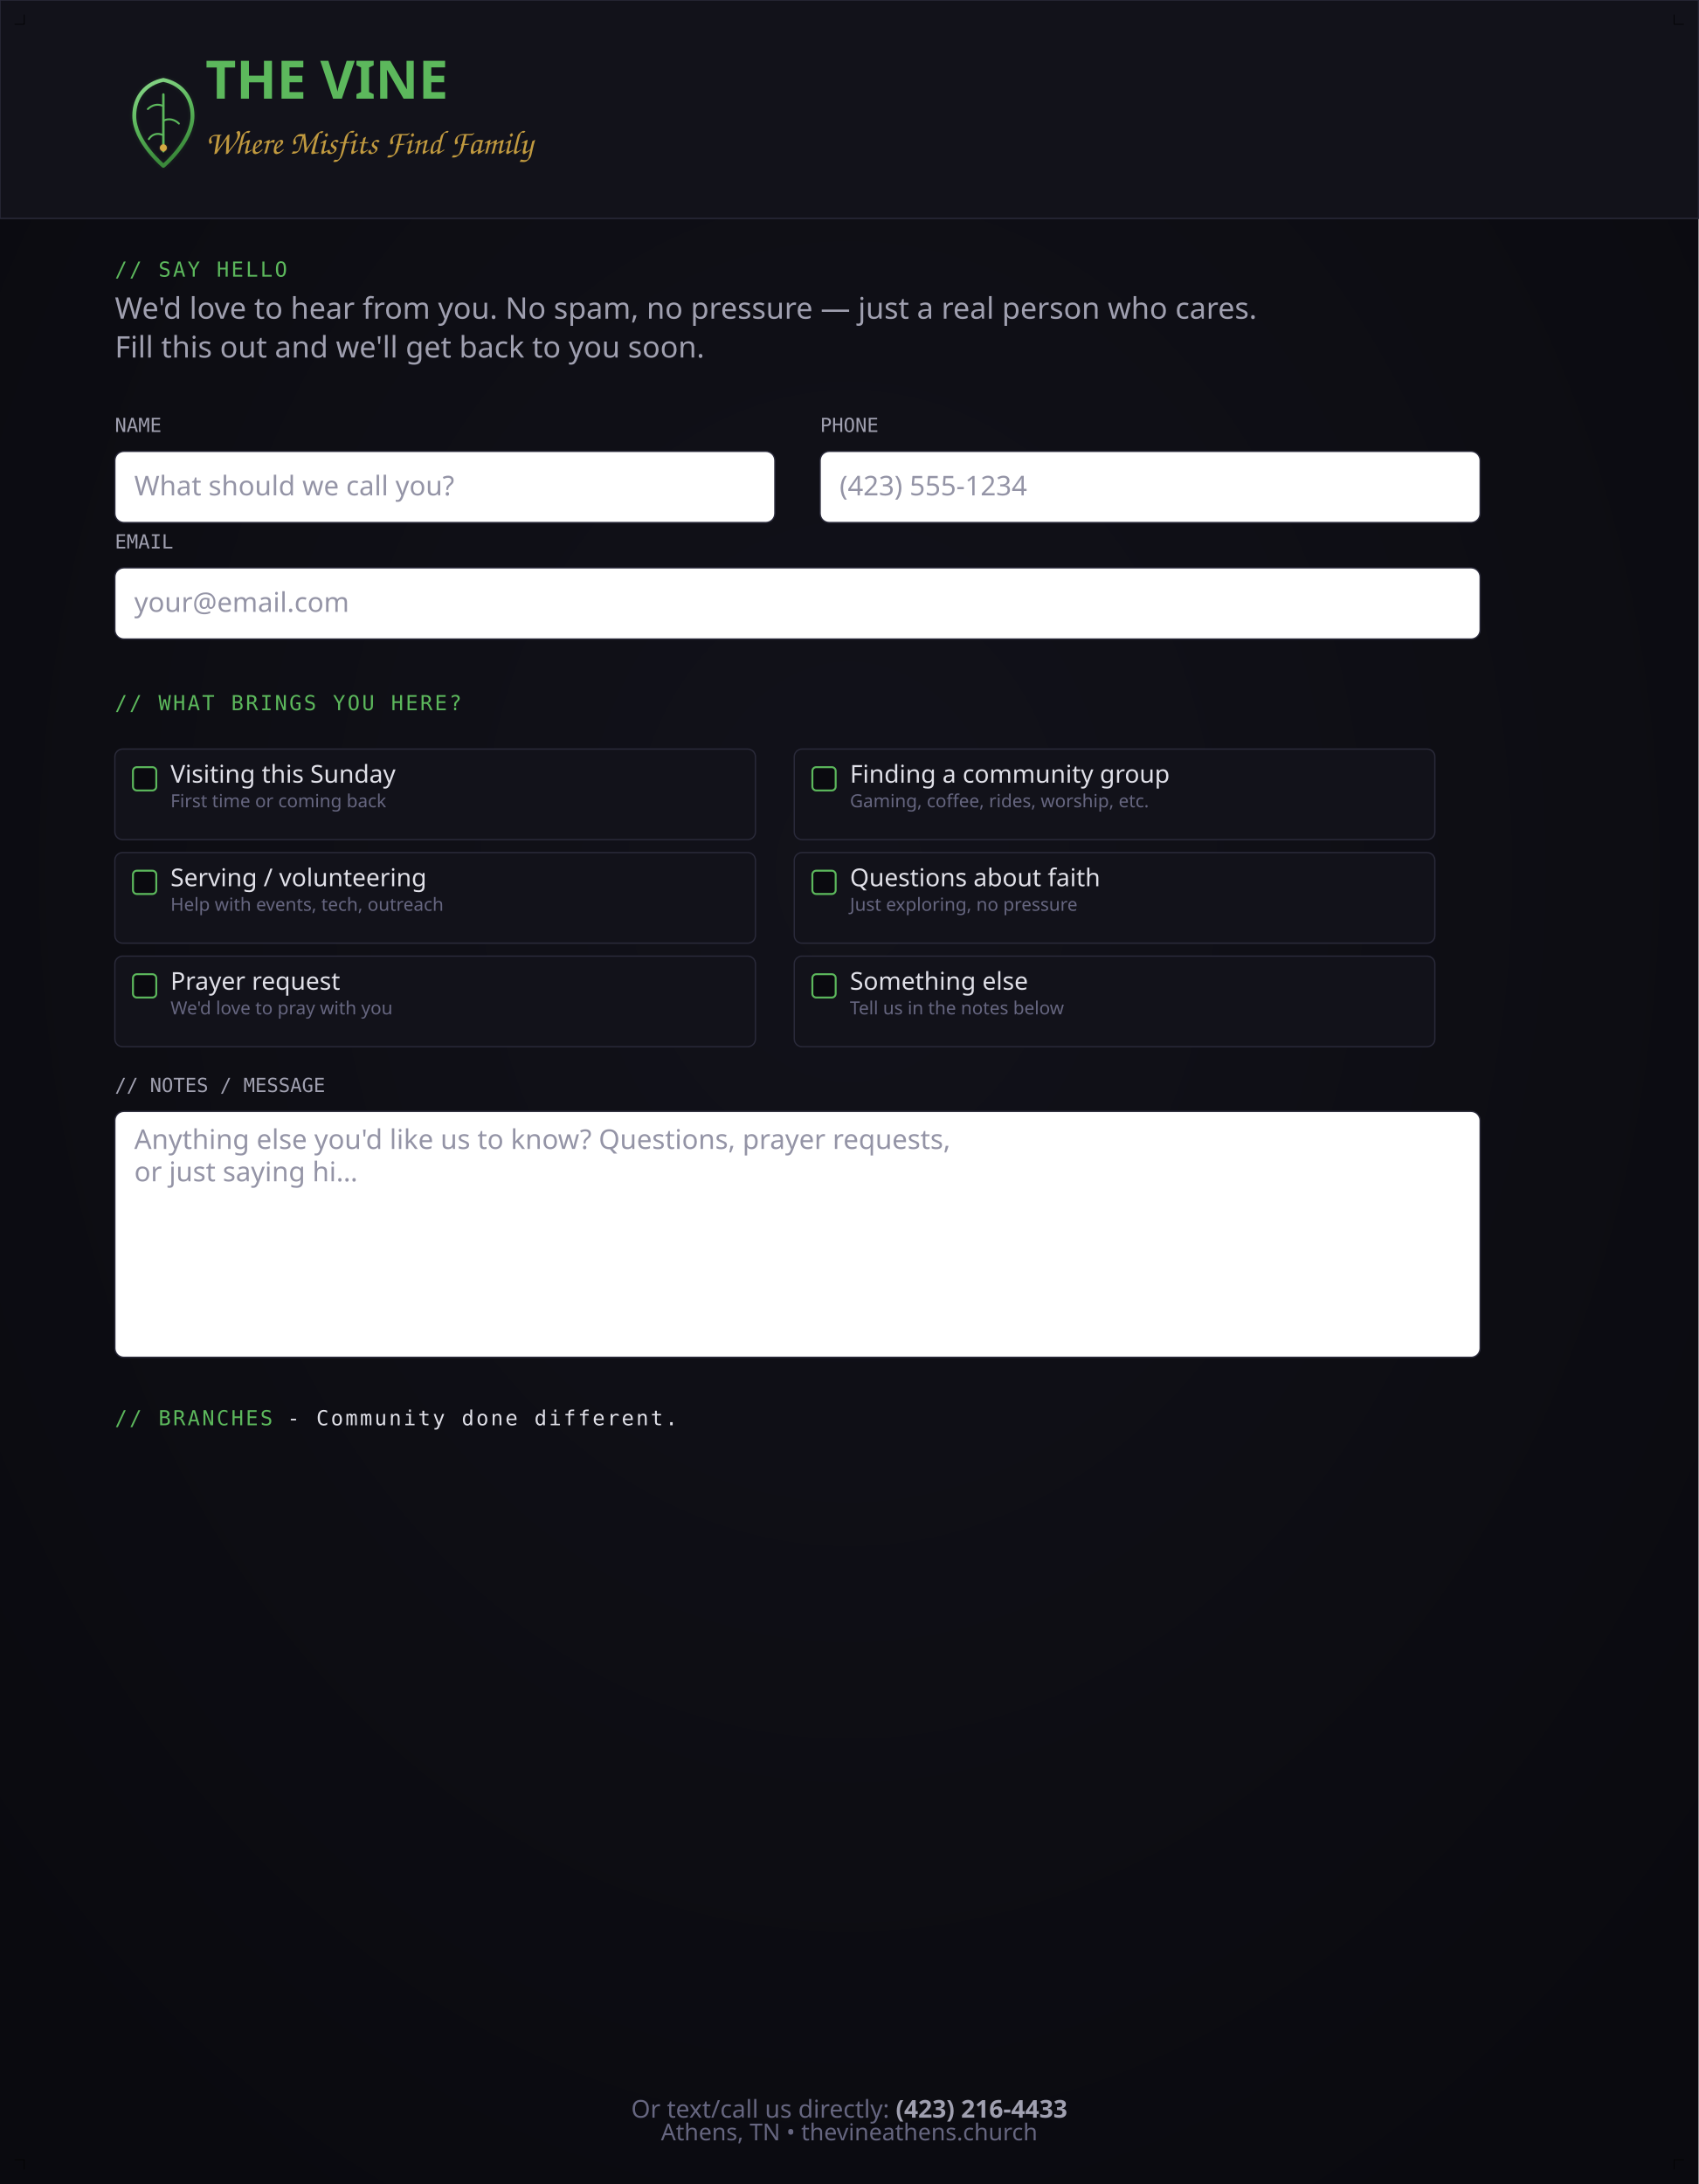
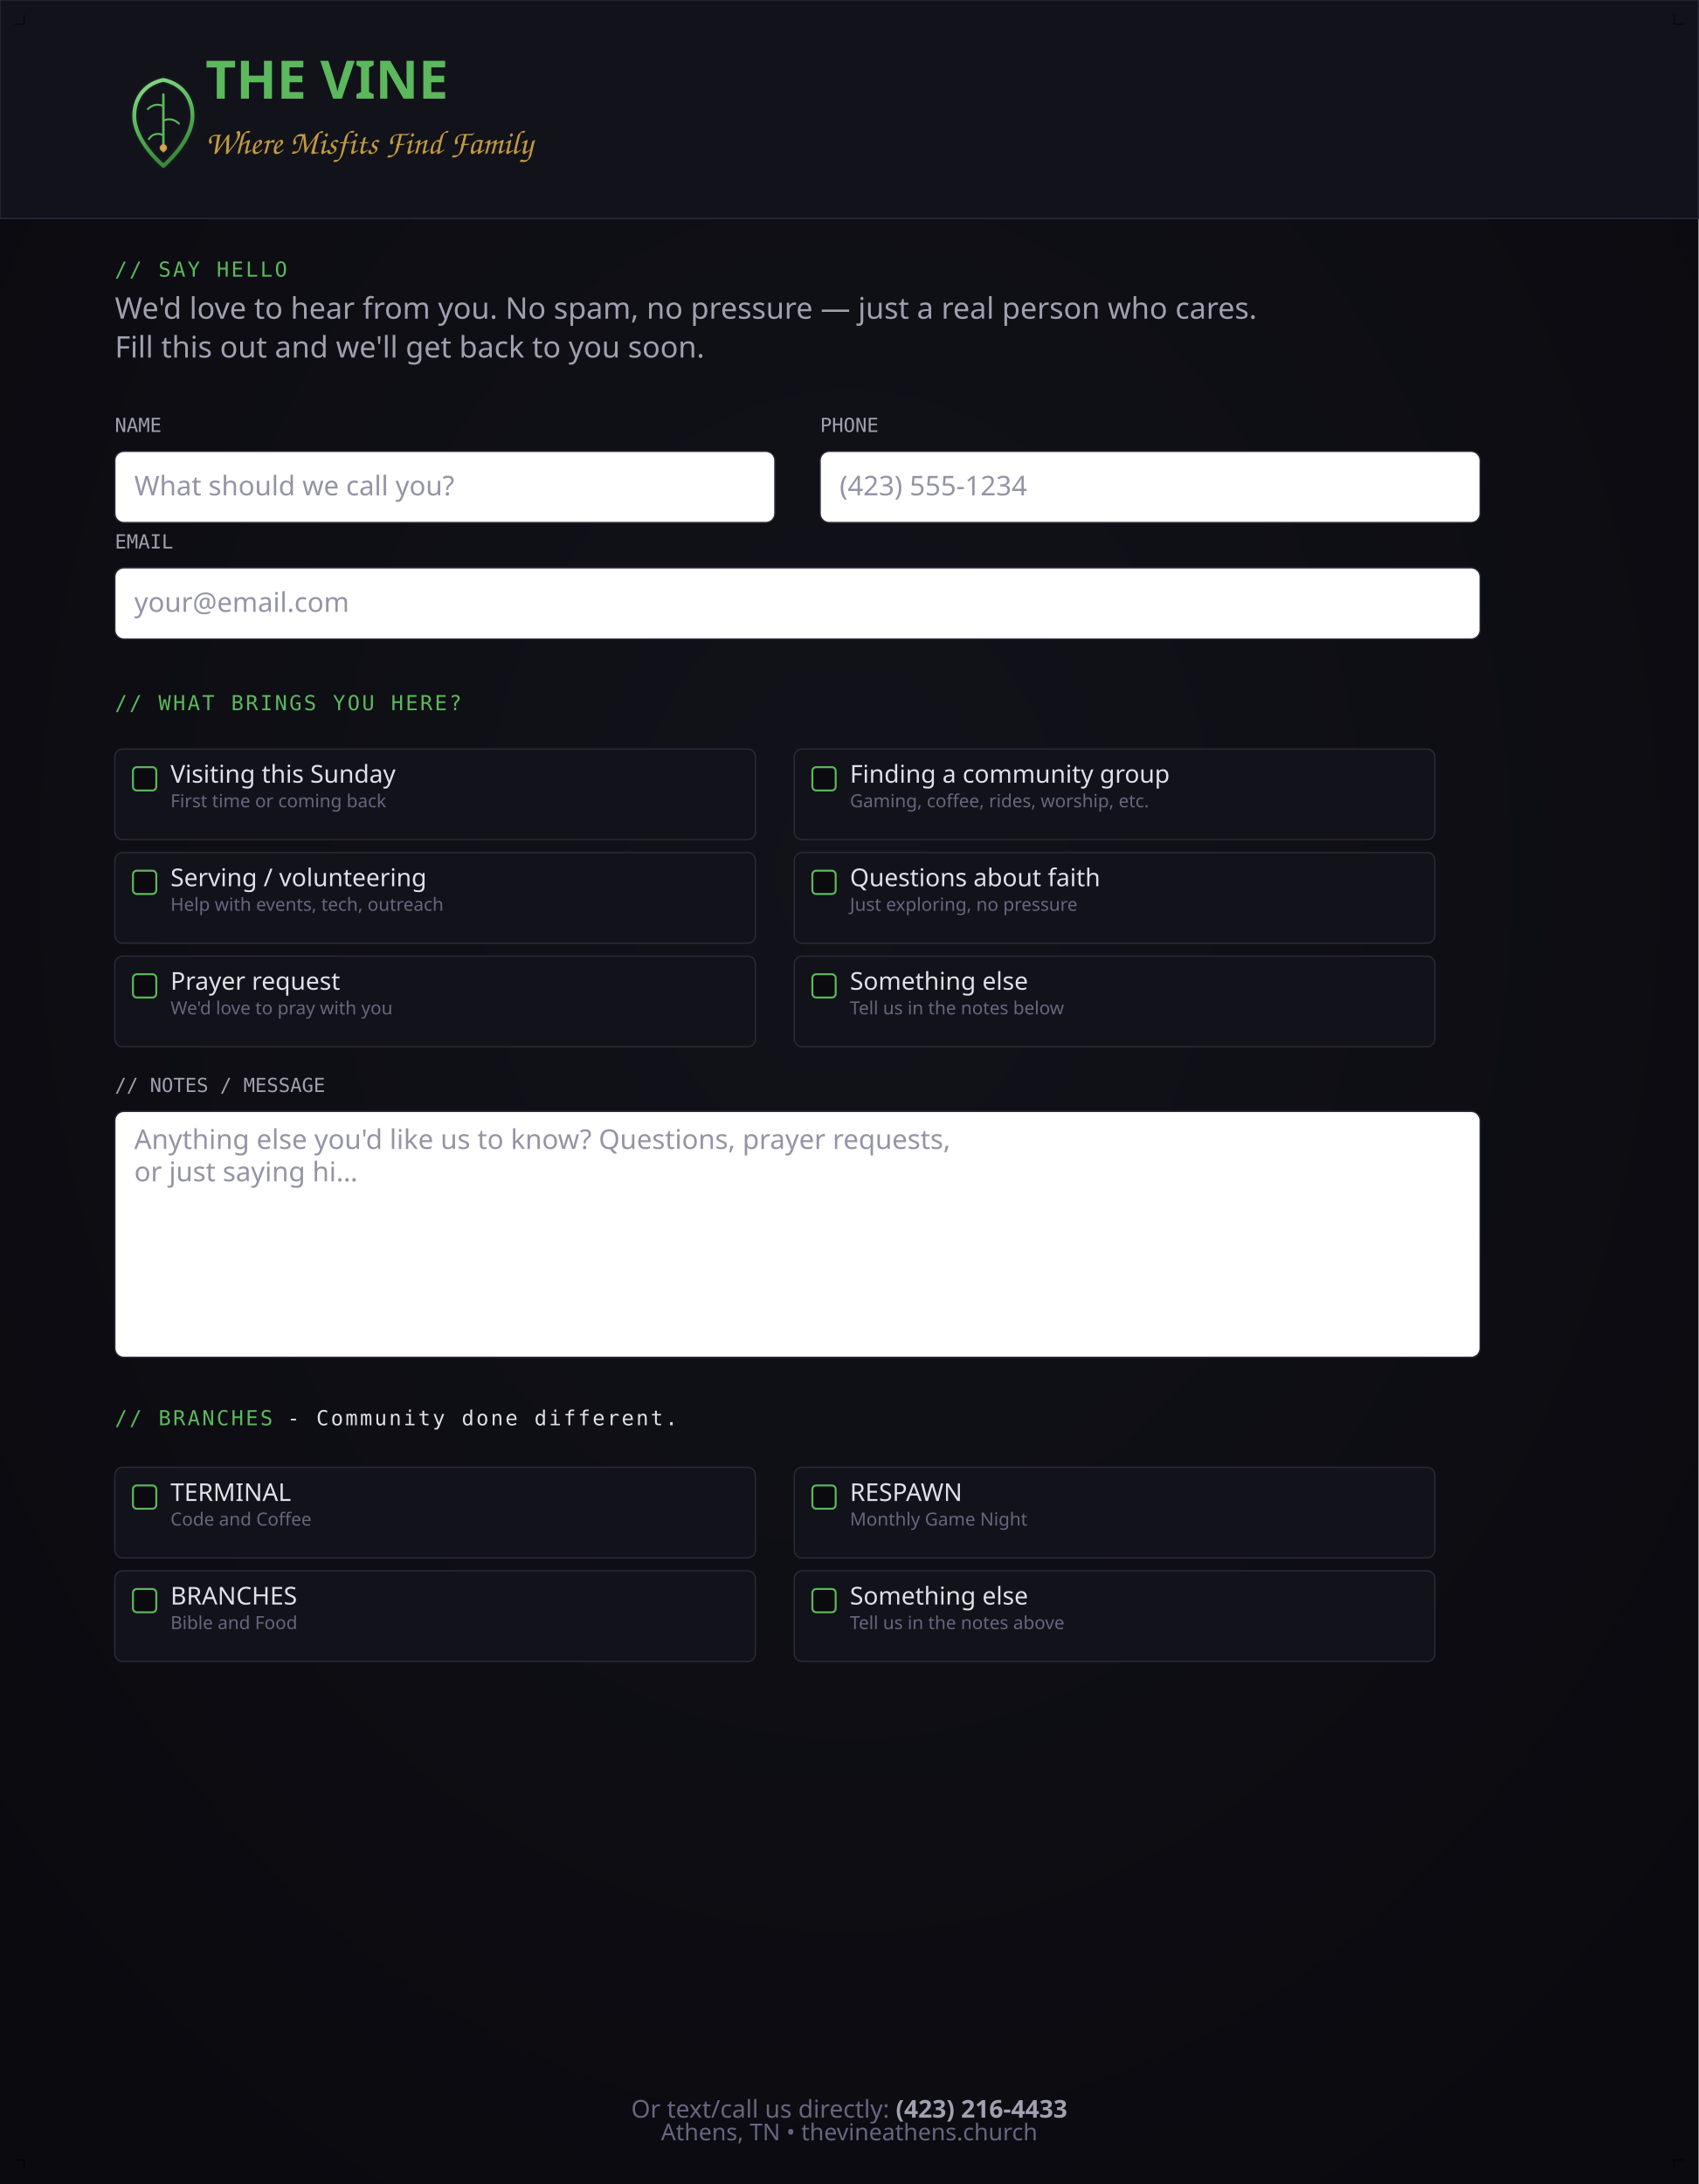
<svg xmlns="http://www.w3.org/2000/svg" viewBox="-37.5 -37.5 2625 3375" width="2625" height="3375">
  <defs>
    <radialGradient id="form-bg" cx="50%" cy="40%" r="70%">
      <stop offset="0%" stop-color="#12121a" />
      <stop offset="100%" stop-color="#0a0a0f" />
    </radialGradient>
    <linearGradient id="form-leaf" x1="0" y1="0" x2="0.3" y2="1">
      <stop offset="0%" stop-color="#8cd98c" />
      <stop offset="50%" stop-color="#5cb85c" />
      <stop offset="100%" stop-color="#3a8a3a" />
    </linearGradient>
    <filter id="form-amber-glow" x="-50%" y="-50%" width="200%" height="200%">
      <feGaussianBlur in="SourceGraphic" stdDeviation="2" result="blur" />
      <feMerge>
        <feMergeNode in="blur" />
        <feMergeNode in="SourceGraphic" />
      </feMerge>
    </filter>
    <filter id="form-leaf-glow" x="-20%" y="-20%" width="140%" height="140%">
      <feGaussianBlur in="SourceAlpha" stdDeviation="4" result="blur" />
      <feFlood flood-color="#5cb85c" flood-opacity="0.15" />
      <feComposite in2="blur" operator="in" result="glow" />
      <feMerge>
        <feMergeNode in="glow" />
        <feMergeNode in="SourceGraphic" />
      </feMerge>
    </filter>
  </defs>
  <rect x="-37.5" y="-37.5" width="2625" height="3375" fill="url(#form-bg)" />
  <g transform="translate(0, 0)">
    <rect x="-37.5" y="-37.5" width="2625" height="337.5" fill="#12121a" stroke="#2a2a3a" stroke-width="2" />
    <g transform="translate(140, 80) scale(0.75)">
      <path d="M100 185 C100 185 40 135 40 82 C40 42 65 15 100 8 C135 15 160 42 160 82 C160 135 100 185 100 185Z" fill="none" stroke="url(#form-leaf)" stroke-width="8" stroke-linejoin="round" filter="url(#form-leaf-glow)" />
      <line x1="100" y1="38" x2="100" y2="155" stroke="#5cb85c" stroke-width="5" stroke-linecap="round" />
      <path d="M100 62 C88 56 76 60 68 68" fill="none" stroke="#5cb85c" stroke-width="4" stroke-linecap="round" />
      <path d="M100 92 C112 86 124 90 132 98" fill="none" stroke="#5cb85c" stroke-width="4" stroke-linecap="round" />
      <path d="M100 122 C88 116 76 120 70 130" fill="none" stroke="#5cb85c" stroke-width="4" stroke-linecap="round" />
      <circle cx="100" cy="148" r="7" fill="#d4a843" filter="url(#form-amber-glow)" />
    </g>
    <text x="280" y="115" font-family="'Space Grotesk', sans-serif" font-size="82" font-weight="700" fill="#5cb85c">THE VINE</text>
    <text x="280" y="200" font-family="'Caveat', cursive" font-size="52" fill="#d4a843" opacity="0.9">Where Misfits Find Family</text>
  </g>
  <g transform="translate(0, 340)">
    <text x="140" y="50" font-family="'JetBrains Mono', monospace" font-size="32" fill="#5cb85c" letter-spacing="0.1em">// SAY HELLO</text>
    <text x="140" y="115" font-family="'Space Grotesk', sans-serif" font-size="46" fill="#a0a0b0">We'd love to hear from you. No spam, no pressure — just a real person who cares.</text>
    <text x="140" y="175" font-family="'Space Grotesk', sans-serif" font-size="46" fill="#a0a0b0">Fill this out and we'll get back to you soon.</text>
  </g>
  <g transform="translate(0, 630)">
    <g>
      <text x="140" y="0" font-family="'JetBrains Mono', monospace" font-size="30" fill="#a0a0b0">NAME</text>
      <rect x="140" y="30" width="1020" height="110" rx="14" fill="#ffffff" stroke="#2a2a3a" stroke-width="2" />
      <text x="170" y="98" font-family="'Space Grotesk', sans-serif" font-size="42" fill="#666680" opacity="0.7">What should we call you?</text>
      <text x="1230" y="0" font-family="'JetBrains Mono', monospace" font-size="30" fill="#a0a0b0">PHONE</text>
      <rect x="1230" y="30" width="1020" height="110" rx="14" fill="#ffffff" stroke="#2a2a3a" stroke-width="2" />
      <text x="1260" y="98" font-family="'Space Grotesk', sans-serif" font-size="42" fill="#666680" opacity="0.7">(423) 555-1234</text>
    </g>
    <g transform="translate(0, 180)">
      <text x="140" y="0" font-family="'JetBrains Mono', monospace" font-size="30" fill="#a0a0b0">EMAIL</text>
      <rect x="140" y="30" width="2110" height="110" rx="14" fill="#ffffff" stroke="#2a2a3a" stroke-width="2" />
      <text x="170" y="98" font-family="'Space Grotesk', sans-serif" font-size="42" fill="#666680" opacity="0.7">your@email.com</text>
    </g>
    <g transform="translate(0, 430)">
      <text x="140" y="0" font-family="'JetBrains Mono', monospace" font-size="32" fill="#5cb85c" letter-spacing="0.1em">// WHAT BRINGS YOU HERE?</text>
      <g transform="translate(140, 60)">
        <g>
          <rect x="0" y="0" width="990" height="140" rx="12" fill="#12121a" stroke="#2a2a3a" stroke-width="2" />
          <rect x="28" y="28" width="36" height="36" rx="6" fill="#0a0a0f" stroke="#5cb85c" stroke-width="3" />
          <text x="86" y="52" font-family="'Space Grotesk', sans-serif" font-size="38" fill="#e0e0e8">Visiting this Sunday</text>
          <text x="86" y="90" font-family="'Space Grotesk', sans-serif" font-size="28" fill="#666680">First time or coming back</text>
        </g>
        <g transform="translate(1050, 0)">
          <rect x="0" y="0" width="990" height="140" rx="12" fill="#12121a" stroke="#2a2a3a" stroke-width="2" />
          <rect x="28" y="28" width="36" height="36" rx="6" fill="#0a0a0f" stroke="#5cb85c" stroke-width="3" />
          <text x="86" y="52" font-family="'Space Grotesk', sans-serif" font-size="38" fill="#e0e0e8">Finding a community group</text>
          <text x="86" y="90" font-family="'Space Grotesk', sans-serif" font-size="28" fill="#666680">Gaming, coffee, rides, worship, etc.</text>
        </g>
      </g>
      <g transform="translate(140, 220)">
        <g>
          <rect x="0" y="0" width="990" height="140" rx="12" fill="#12121a" stroke="#2a2a3a" stroke-width="2" />
          <rect x="28" y="28" width="36" height="36" rx="6" fill="#0a0a0f" stroke="#5cb85c" stroke-width="3" />
          <text x="86" y="52" font-family="'Space Grotesk', sans-serif" font-size="38" fill="#e0e0e8">Serving / volunteering</text>
          <text x="86" y="90" font-family="'Space Grotesk', sans-serif" font-size="28" fill="#666680">Help with events, tech, outreach</text>
        </g>
        <g transform="translate(1050, 0)">
          <rect x="0" y="0" width="990" height="140" rx="12" fill="#12121a" stroke="#2a2a3a" stroke-width="2" />
          <rect x="28" y="28" width="36" height="36" rx="6" fill="#0a0a0f" stroke="#5cb85c" stroke-width="3" />
          <text x="86" y="52" font-family="'Space Grotesk', sans-serif" font-size="38" fill="#e0e0e8">Questions about faith</text>
          <text x="86" y="90" font-family="'Space Grotesk', sans-serif" font-size="28" fill="#666680">Just exploring, no pressure</text>
        </g>
      </g>
      <g transform="translate(140, 380)">
        <g>
          <rect x="0" y="0" width="990" height="140" rx="12" fill="#12121a" stroke="#2a2a3a" stroke-width="2" />
          <rect x="28" y="28" width="36" height="36" rx="6" fill="#0a0a0f" stroke="#5cb85c" stroke-width="3" />
          <text x="86" y="52" font-family="'Space Grotesk', sans-serif" font-size="38" fill="#e0e0e8">Prayer request</text>
          <text x="86" y="90" font-family="'Space Grotesk', sans-serif" font-size="28" fill="#666680">We'd love to pray with you</text>
        </g>
        <g transform="translate(1050, 0)">
          <rect x="0" y="0" width="990" height="140" rx="12" fill="#12121a" stroke="#2a2a3a" stroke-width="2" />
          <rect x="28" y="28" width="36" height="36" rx="6" fill="#0a0a0f" stroke="#5cb85c" stroke-width="3" />
          <text x="86" y="52" font-family="'Space Grotesk', sans-serif" font-size="38" fill="#e0e0e8">Something else</text>
          <text x="86" y="90" font-family="'Space Grotesk', sans-serif" font-size="28" fill="#666680">Tell us in the notes below</text>
        </g>
      </g>
    </g>
    <g transform="translate(0, 1020)">
      <text x="140" y="0" font-family="'JetBrains Mono', monospace" font-size="30" fill="#a0a0b0">// NOTES / MESSAGE</text>
      <rect x="140" y="30" width="2110" height="380" rx="14" fill="#ffffff" stroke="#2a2a3a" stroke-width="2" />
      <text x="170" y="88" font-family="'Space Grotesk', sans-serif" font-size="42" fill="#666680" opacity="0.7">Anything else you'd like us to know? Questions, prayer requests,</text>
      <text x="170" y="138" font-family="'Space Grotesk', sans-serif" font-size="42" fill="#666680" opacity="0.7">or just saying hi…</text>
      <text x="140" y="515" font-family="'JetBrains Mono', monospace" font-size="32" fill="#5cb85c" letter-spacing="0.1em">// BRANCHES <tspan fill="#e0e0e8">- Community done different.</tspan>
      </text>
+       <g transform="translate(140, 580)">
+         <g>
+           <rect x="0" y="0" width="990" height="140" rx="12" fill="#12121a" stroke="#2a2a3a" stroke-width="2" />
+           <rect x="28" y="28" width="36" height="36" rx="6" fill="#0a0a0f" stroke="#5cb85c" stroke-width="3" />
+           <text x="86" y="52" font-family="'Space Grotesk', sans-serif" font-size="38" fill="#e0e0e8">TERMINAL</text>
+           <text x="86" y="90" font-family="'Space Grotesk', sans-serif" font-size="28" fill="#666680">Code and Coffee</text>
+         </g>
+         <g transform="translate(1050, 0)">
+           <rect x="0" y="0" width="990" height="140" rx="12" fill="#12121a" stroke="#2a2a3a" stroke-width="2" />
+           <rect x="28" y="28" width="36" height="36" rx="6" fill="#0a0a0f" stroke="#5cb85c" stroke-width="3" />
+           <text x="86" y="52" font-family="'Space Grotesk', sans-serif" font-size="38" fill="#e0e0e8">RESPAWN</text>
+           <text x="86" y="90" font-family="'Space Grotesk', sans-serif" font-size="28" fill="#666680">Monthly Game Night</text>
+         </g>
+       </g>
+       <g transform="translate(140, 740)">
+         <g>
+           <rect x="0" y="0" width="990" height="140" rx="12" fill="#12121a" stroke="#2a2a3a" stroke-width="2" />
+           <rect x="28" y="28" width="36" height="36" rx="6" fill="#0a0a0f" stroke="#5cb85c" stroke-width="3" />
+           <text x="86" y="52" font-family="'Space Grotesk', sans-serif" font-size="38" fill="#e0e0e8">BRANCHES</text>
+           <text x="86" y="90" font-family="'Space Grotesk', sans-serif" font-size="28" fill="#666680">Bible and Food</text>
+         </g>
+         <g transform="translate(1050, 0)">
+           <rect x="0" y="0" width="990" height="140" rx="12" fill="#12121a" stroke="#2a2a3a" stroke-width="2" />
+           <rect x="28" y="28" width="36" height="36" rx="6" fill="#0a0a0f" stroke="#5cb85c" stroke-width="3" />
+           <text x="86" y="52" font-family="'Space Grotesk', sans-serif" font-size="38" fill="#e0e0e8">Something else</text>
+           <text x="86" y="90" font-family="'Space Grotesk', sans-serif" font-size="28" fill="#666680">Tell us in the notes above</text>
+         </g>
+       </g>
    </g>
  </g>
  <g transform="translate(0, 3250)">
    <text x="1275" y="-15" text-anchor="middle" font-family="'Space Grotesk', sans-serif" font-size="38" fill="#666680">Or text/call us directly: <tspan font-weight="600" fill="#a0a0b0">(423) 216-4433</tspan>
    </text>
    <text x="1275" y="20" text-anchor="middle" font-family="'Space Grotesk', sans-serif" font-size="36" fill="#666680">Athens, TN • thevineathens.church</text>
  </g>
  <g stroke="#000000" stroke-width="1" fill="none">
    <path d="M-15,0 L0,0 L0,-15" />
    <path d="M2550,-15 L2550,0 L2565,0" />
    <path d="M-15,3300 L0,3300 L0,3315" />
    <path d="M2550,3315 L2550,3300 L2565,3300" />
  </g>
</svg>
